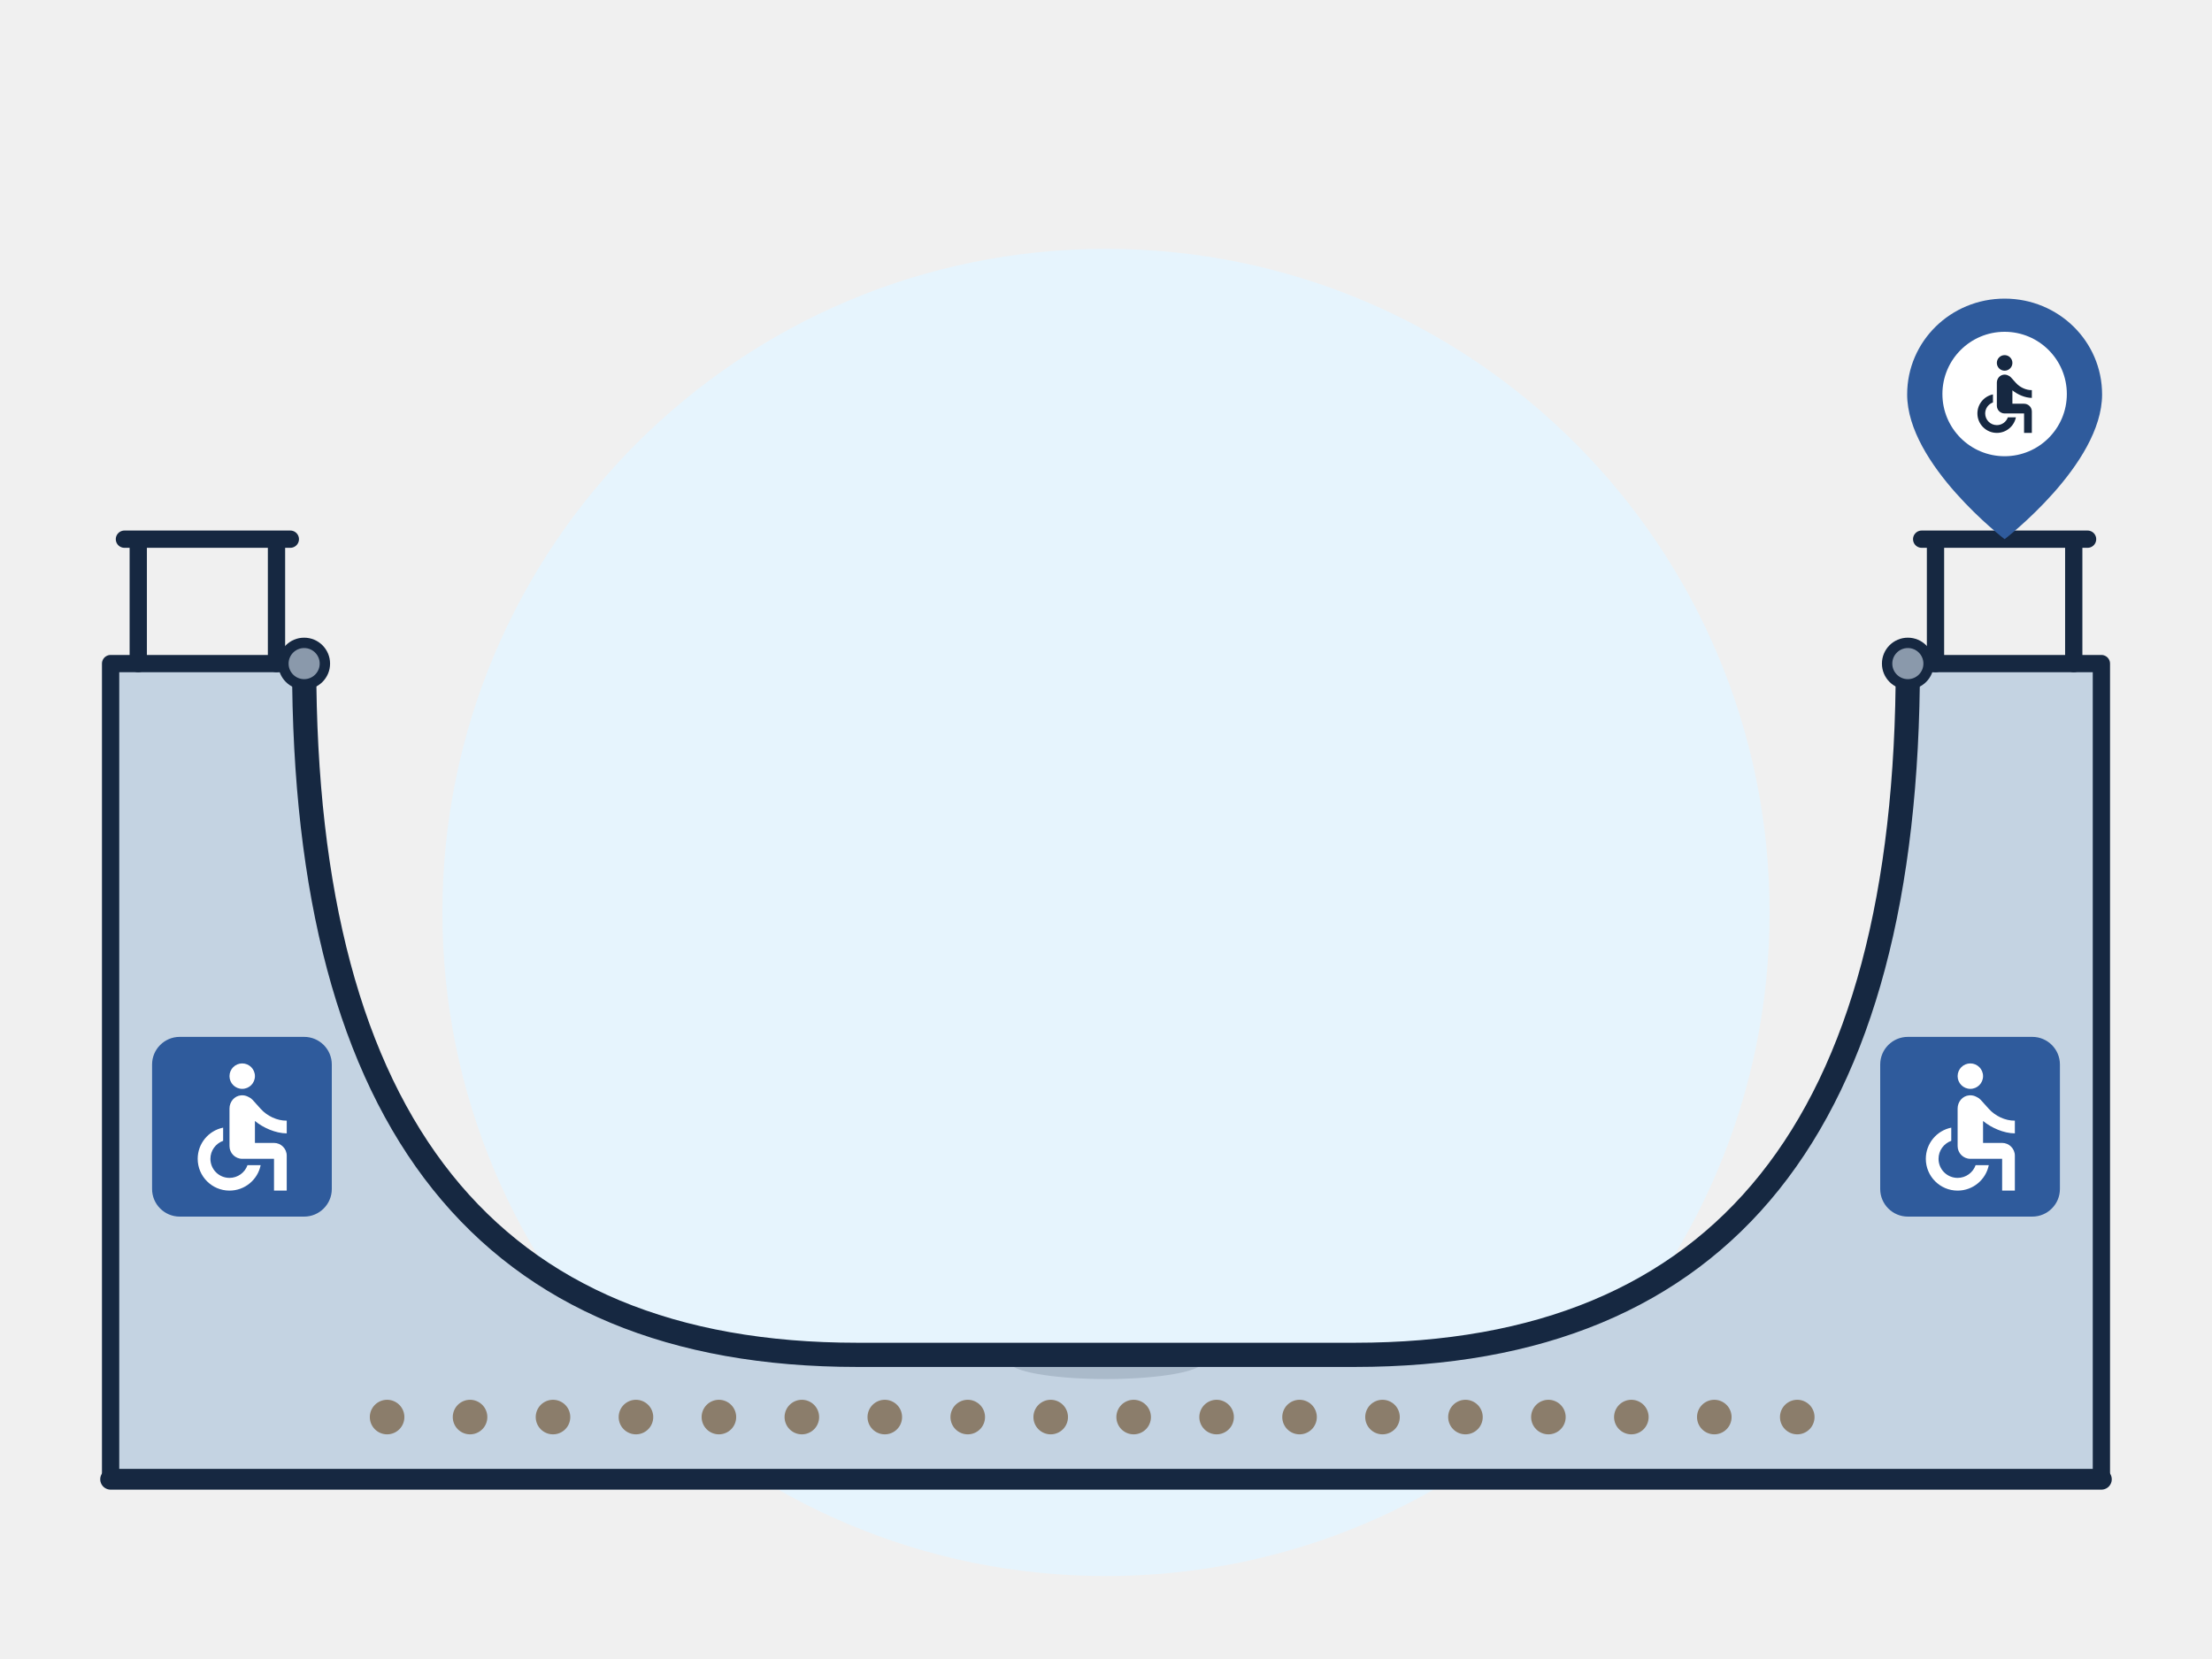
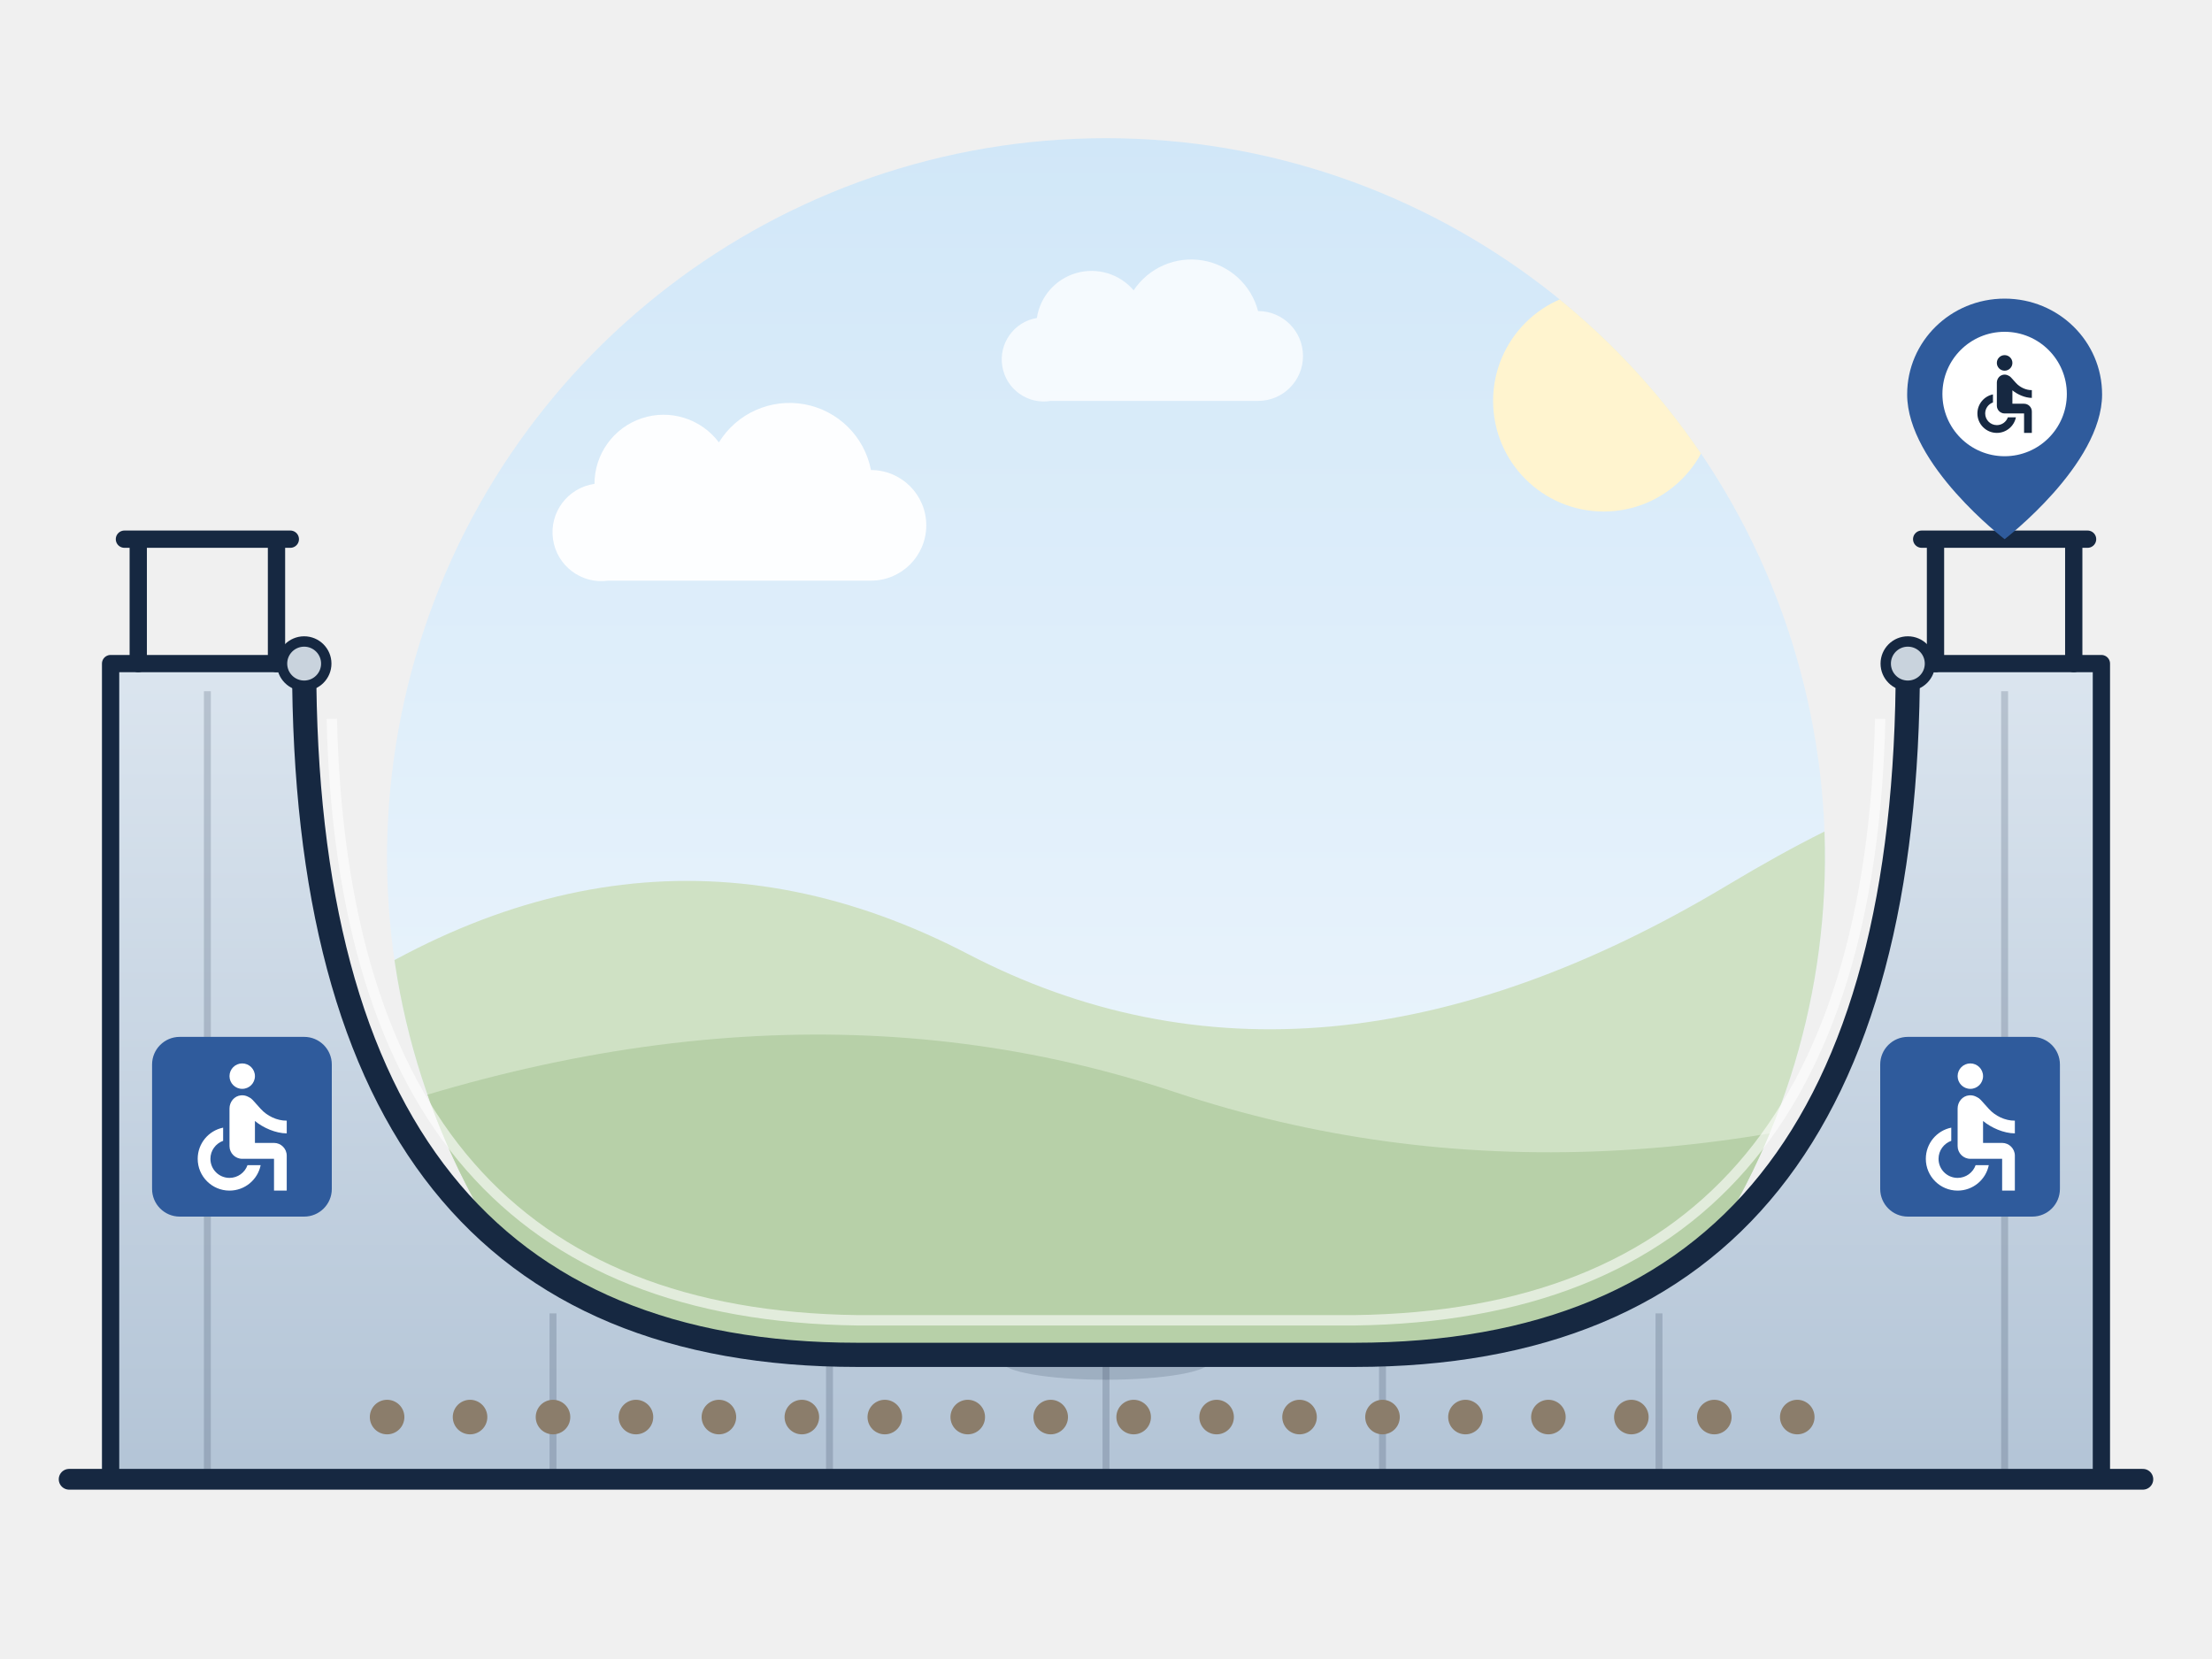
<svg xmlns="http://www.w3.org/2000/svg" viewBox="0 0 320 240" width="320" height="240">
-   <circle cx="160" cy="132" r="96" fill="#e6f4fd" />
-   <path d="M16 96 H44 Q44 196 124 196 H196 Q276 196 276 96 H304 V214 H16 Z" fill="#c4d3e2" />
+   <defs>
+     <linearGradient id="cielo" x1="0" y1="0" x2="0" y2="1">
+       <stop offset="0" stop-color="#cfe6f8" />
+       <stop offset=".75" stop-color="#eef6fc" />
+       <stop offset="1" stop-color="#fbf6ec" />
+     </linearGradient>
+     <linearGradient id="legno" x1="0" y1="0" x2="0" y2="1">
+       <stop offset="0" stop-color="#dbe5ef" />
+       <stop offset="1" stop-color="#b3c4d6" />
+     </linearGradient>
+     <clipPath id="tondo">
+       <path d="M107.9 214 A104 104 0 1 1 212.1 214 Z" />
+     </clipPath>
+   </defs>
+   <g clip-path="url(#tondo)">
+     <rect x="40" y="10" width="240" height="230" fill="url(#cielo)" />
+     <circle cx="232" cy="58" r="16" fill="#fff4cf">
+       <animate attributeName="r" values="16;18;16" dur="3.4s" repeatCount="indefinite" />
+     </circle>
+     <g fill="#fff" opacity=".95">
+       <animateTransform attributeName="transform" type="translate" values="0 0;14 0;0 0" dur="9s" repeatCount="indefinite" />
+       <path d="M86 70 a10 10 0 0 1 18 -6 a12 12 0 0 1 22 4 a8 8 0 0 1 0 16 h-38 a7 7 0 0 1 -2 -14z" />
+       <path d="M150 46 a8 8 0 0 1 14 -4 a10 10 0 0 1 18 3 a6.5 6.5 0 0 1 0 13 h-30 a6 6 0 0 1 -2 -12z" opacity=".8" />
+     </g>
+     <path d="M40 150 Q90 112 140 138 T250 128 T300 140 V240 H40 Z" fill="#cfe1c4" />
+     <path d="M40 166 Q110 138 170 158 T300 152 V240 H40 Z" fill="#b7d0a8" />
+   </g>
+   <path d="M16 96 H44 Q44 196 124 196 H196 Q276 196 276 96 H304 V214 H16 Z" fill="url(#legno)" />
+   <path d="M80 190 V214 M120 196 V214 M160 196 V214 M200 196 V214 M240 190 V214 M30 100 V214 M290 100 V214" stroke="#162841" stroke-width="1" opacity=".18" />
  <path d="M16 214 V96 H44 M276 96 H304 V214" fill="none" stroke="#162841" stroke-width="2.5" stroke-linejoin="round" />
  <path d="M44 96 Q44 196 124 196 H196 Q276 196 276 96" fill="none" stroke="#162841" stroke-width="3.5" />
-   <path d="M16 214 H304" stroke="#162841" stroke-width="3" stroke-linecap="round" />
-   <circle cx="44" cy="96" r="3" fill="#8a99ab" stroke="#162841" stroke-width="1.5" />
-   <circle cx="276" cy="96" r="3" fill="#8a99ab" stroke="#162841" stroke-width="1.5" />
+   <path d="M48 104 Q50 190 124 191 H196 Q270 190 272 104" fill="none" stroke="#fff" stroke-width="1.5" opacity=".6" />
+   <path d="M10 214 H310" stroke="#162841" stroke-width="3" stroke-linecap="round" />
+   <circle cx="44" cy="96" r="3.2" fill="#c9d3dd" stroke="#162841" stroke-width="1.5" />
+   <circle cx="276" cy="96" r="3.2" fill="#c9d3dd" stroke="#162841" stroke-width="1.5" />
  <path d="M20 96 V78 M40 96 V78 M18 78 H42 M280 96 V78 M300 96 V78 M278 78 H302" fill="none" stroke="#162841" stroke-width="2.5" stroke-linecap="round" />
  <path d="M56 205 H264" stroke="#8b7d6b" stroke-width="5" stroke-linecap="round" stroke-dasharray="0 12" />
  <rect x="22" y="150" width="26" height="26" rx="4" fill="#2f5b9c" />
  <g transform="translate(24 152) scale(0.92)">
    <g fill="#fff">
      <circle cx="12" cy="4" r="2" />
      <path d="M19 13v-2c-1.54.02-3.09-.75-4.07-1.83l-1.29-1.43c-.17-.19-.38-.34-.61-.45-.01 0-.01-.01-.02-.01H13c-.35-.2-.75-.3-1.19-.26C10.76 7.11 10 8.04 10 9.09V15c0 1.1.9 2 2 2h5v5h2v-5.5c0-1.1-.9-2-2-2h-3v-3.45c1.29 1.07 3.25 1.94 5 1.95zm-6.17 5c-.41 1.16-1.52 2-2.83 2-1.66 0-3-1.34-3-3 0-1.31.84-2.41 2-2.83V12.1c-2.28.46-4 2.48-4 4.9 0 2.76 2.24 5 5 5 2.42 0 4.44-1.72 4.9-4h-2.07z" />
    </g>
  </g>
  <rect x="272" y="150" width="26" height="26" rx="4" fill="#2f5b9c" />
  <g transform="translate(274 152) scale(0.92)">
    <g fill="#fff">
      <circle cx="12" cy="4" r="2" />
      <path d="M19 13v-2c-1.54.02-3.09-.75-4.07-1.83l-1.29-1.43c-.17-.19-.38-.34-.61-.45-.01 0-.01-.01-.02-.01H13c-.35-.2-.75-.3-1.19-.26C10.76 7.11 10 8.04 10 9.09V15c0 1.1.9 2 2 2h5v5h2v-5.5c0-1.1-.9-2-2-2h-3v-3.45c1.29 1.07 3.25 1.94 5 1.95zm-6.17 5c-.41 1.16-1.52 2-2.83 2-1.66 0-3-1.34-3-3 0-1.31.84-2.41 2-2.83V12.1c-2.28.46-4 2.48-4 4.9 0 2.76 2.24 5 5 5 2.42 0 4.44-1.72 4.9-4h-2.07z" />
    </g>
  </g>
  <g>
    <animateTransform attributeName="transform" type="translate" values="0 0;0 -5;0 0" dur="1.7s" repeatCount="indefinite" />
    <g transform="translate(290 78) scale(0.3) translate(-160 -188)">
      <path d="M160 72c-26 0-47 20.6-47 46.2C113 152 160 188 160 188s47-36 47-69.8C207 92.6 186 72 160 72z" fill="#2f5b9c" />
      <circle cx="160" cy="118" r="30" fill="#fff" />
      <g transform="translate(137.5 95.5) scale(1.875)" fill="#162841">
        <circle cx="12" cy="4" r="2" />
        <path d="M19 13v-2c-1.54.02-3.09-.75-4.07-1.83l-1.29-1.43c-.17-.19-.38-.34-.61-.45-.01 0-.01-.01-.02-.01H13c-.35-.2-.75-.3-1.19-.26C10.76 7.11 10 8.04 10 9.09V15c0 1.1.9 2 2 2h5v5h2v-5.5c0-1.1-.9-2-2-2h-3v-3.45c1.29 1.07 3.25 1.94 5 1.95zm-6.17 5c-.41 1.16-1.52 2-2.83 2-1.66 0-3-1.34-3-3 0-1.31.84-2.41 2-2.83V12.1c-2.28.46-4 2.48-4 4.9 0 2.76 2.24 5 5 5 2.42 0 4.44-1.72 4.9-4h-2.07z" />
      </g>
    </g>
  </g>
-   <ellipse cx="160" cy="197" rx="14" ry="2.5" fill="#162841" opacity=".15">
+   <g transform="translate(58 82)" fill="#f2b84b" opacity="0">
+     <animate attributeName="opacity" values="0;1;0;0" keyTimes="0;.04;.16;1" dur="1.7s" repeatCount="indefinite" />
+     <animateTransform attributeName="transform" type="scale" additive="sum" values=".4;1.1;.4;.4" keyTimes="0;.04;.16;1" dur="1.7s" repeatCount="indefinite" />
+     <path d="M0 -7 L1.8 -1.8 L7 0 L1.8 1.8 L0 7 L-1.8 1.8 L-7 0 L-1.8 -1.8 Z" />
+   </g>
+   <g transform="translate(262 82)" fill="#f2b84b" opacity="0">
+     <animate attributeName="opacity" values="0;1;0;0" keyTimes="0;.5;.62;1" dur="1.7s" repeatCount="indefinite" />
+     <animateTransform attributeName="transform" type="scale" additive="sum" values=".4;1.1;.4;.4" keyTimes="0;.5;.62;1" dur="1.7s" repeatCount="indefinite" />
+     <path d="M0 -7 L1.8 -1.8 L7 0 L1.8 1.8 L0 7 L-1.8 1.8 L-7 0 L-1.8 -1.8 Z" />
+   </g>
+   <ellipse cx="160" cy="197" rx="15" ry="2.6" fill="#162841" opacity=".16">
    <animate attributeName="cx" values="104;216;104" keyTimes="0;0.5;1" calcMode="spline" keySplines=".42 0 .58 1;.42 0 .58 1" dur="1.7s" repeatCount="indefinite" />
-     <animate attributeName="opacity" values="0;.15;0;.15;0" keyTimes="0;0.25;0.5;0.75;1" dur="1.7s" repeatCount="indefinite" />
+     <animate attributeName="opacity" values="0;.16;0;.16;0" keyTimes="0;0.25;0.5;0.75;1" dur="1.7s" repeatCount="indefinite" />
  </ellipse>
  <g>
    <animateMotion path="M44 96 Q44 196 124 196 H196 Q276 196 276 96" rotate="auto" keyPoints="0.17;0.83;0.17" keyTimes="0;0.5;1" calcMode="spline" keySplines=".42 0 .58 1;.42 0 .58 1" dur="1.7s" repeatCount="indefinite" />
+     <g opacity="0" stroke="#7fb2e5" stroke-width="3" stroke-linecap="round">
+       <animate attributeName="opacity" values="0;.9;0;0;0" keyTimes="0;.18;.42;.5;1" dur="1.7s" repeatCount="indefinite" />
+       <path d="M-40 -30 H-58 M-44 -16 H-66 M-40 -2 H-54" />
+     </g>
+     <g opacity="0" stroke="#7fb2e5" stroke-width="3" stroke-linecap="round">
+       <animate attributeName="opacity" values="0;0;0;.9;0" keyTimes="0;.5;.58;.68;1" dur="1.7s" repeatCount="indefinite" />
+       <path d="M36 -30 H54 M40 -16 H62 M36 -2 H50" />
+     </g>
    <g transform="scale(0.88)">
      <g>
        <path d="M-22 -68 H-30 M-22 -68 L-18 -34 H16 L23 -9 M18 -9 H31" fill="none" stroke="#162841" stroke-width="3.5" stroke-linecap="round" stroke-linejoin="round" />
        <rect x="-20" y="-40" width="36" height="7" rx="3.5" fill="#e6f4fd" stroke="#162841" stroke-width="1.5" />
        <path d="M-14 -44 L14 -42 L20 -16" fill="none" stroke="#4a5568" stroke-width="9" stroke-linecap="round" stroke-linejoin="round" />
        <path d="M19 -13 H29" stroke="#162841" stroke-width="6" stroke-linecap="round" />
        <path d="M-15 -70 L-14 -45" stroke="#d9a441" stroke-width="13" stroke-linecap="round" />
        <circle cx="-11.5" cy="-86" r="8.6" fill="#2f5b9c" />
        <circle cx="-9.2" cy="-83.4" r="7.6" fill="#f1c7a5" />
        <path d="M-18 -85 a8.6 8.6 0 0 1 15.5 -5.2 a10 10 0 0 0 -15.5 5.2z" fill="#2f5b9c" />
        <circle cx="24" cy="-5" r="4.5" fill="#162841" />
        <g>
          <animateTransform attributeName="transform" type="rotate" values="0 -6 -17;-640 -6 -17;0 -6 -17" keyTimes="0;0.5;1" calcMode="spline" keySplines=".45 0 .55 1;.45 0 .55 1" dur="1.7s" repeatCount="indefinite" />
          <circle cx="-6" cy="-17" r="16" fill="none" stroke="#162841" stroke-width="3.5" />
          <circle cx="-6" cy="-17" r="12.5" fill="none" stroke="#8a99ab" stroke-width="1.5" />
          <path d="M-6 -31 V-3 M-20 -17 H8 M-15.9 -26.9 L3.9 -7.1 M3.9 -26.9 L-15.9 -7.1" stroke="#8a99ab" stroke-width="1.2" />
          <circle cx="-6" cy="-17" r="2.5" fill="#162841" />
        </g>
        <g>
          <path d="M-12 -66 L-8 -48" stroke="#d9a441" stroke-width="6" stroke-linecap="round" />
          <path d="M-8 -48 L-4 -31" stroke="#f1c7a5" stroke-width="5" stroke-linecap="round" />
        </g>
      </g>
    </g>
  </g>
</svg>
